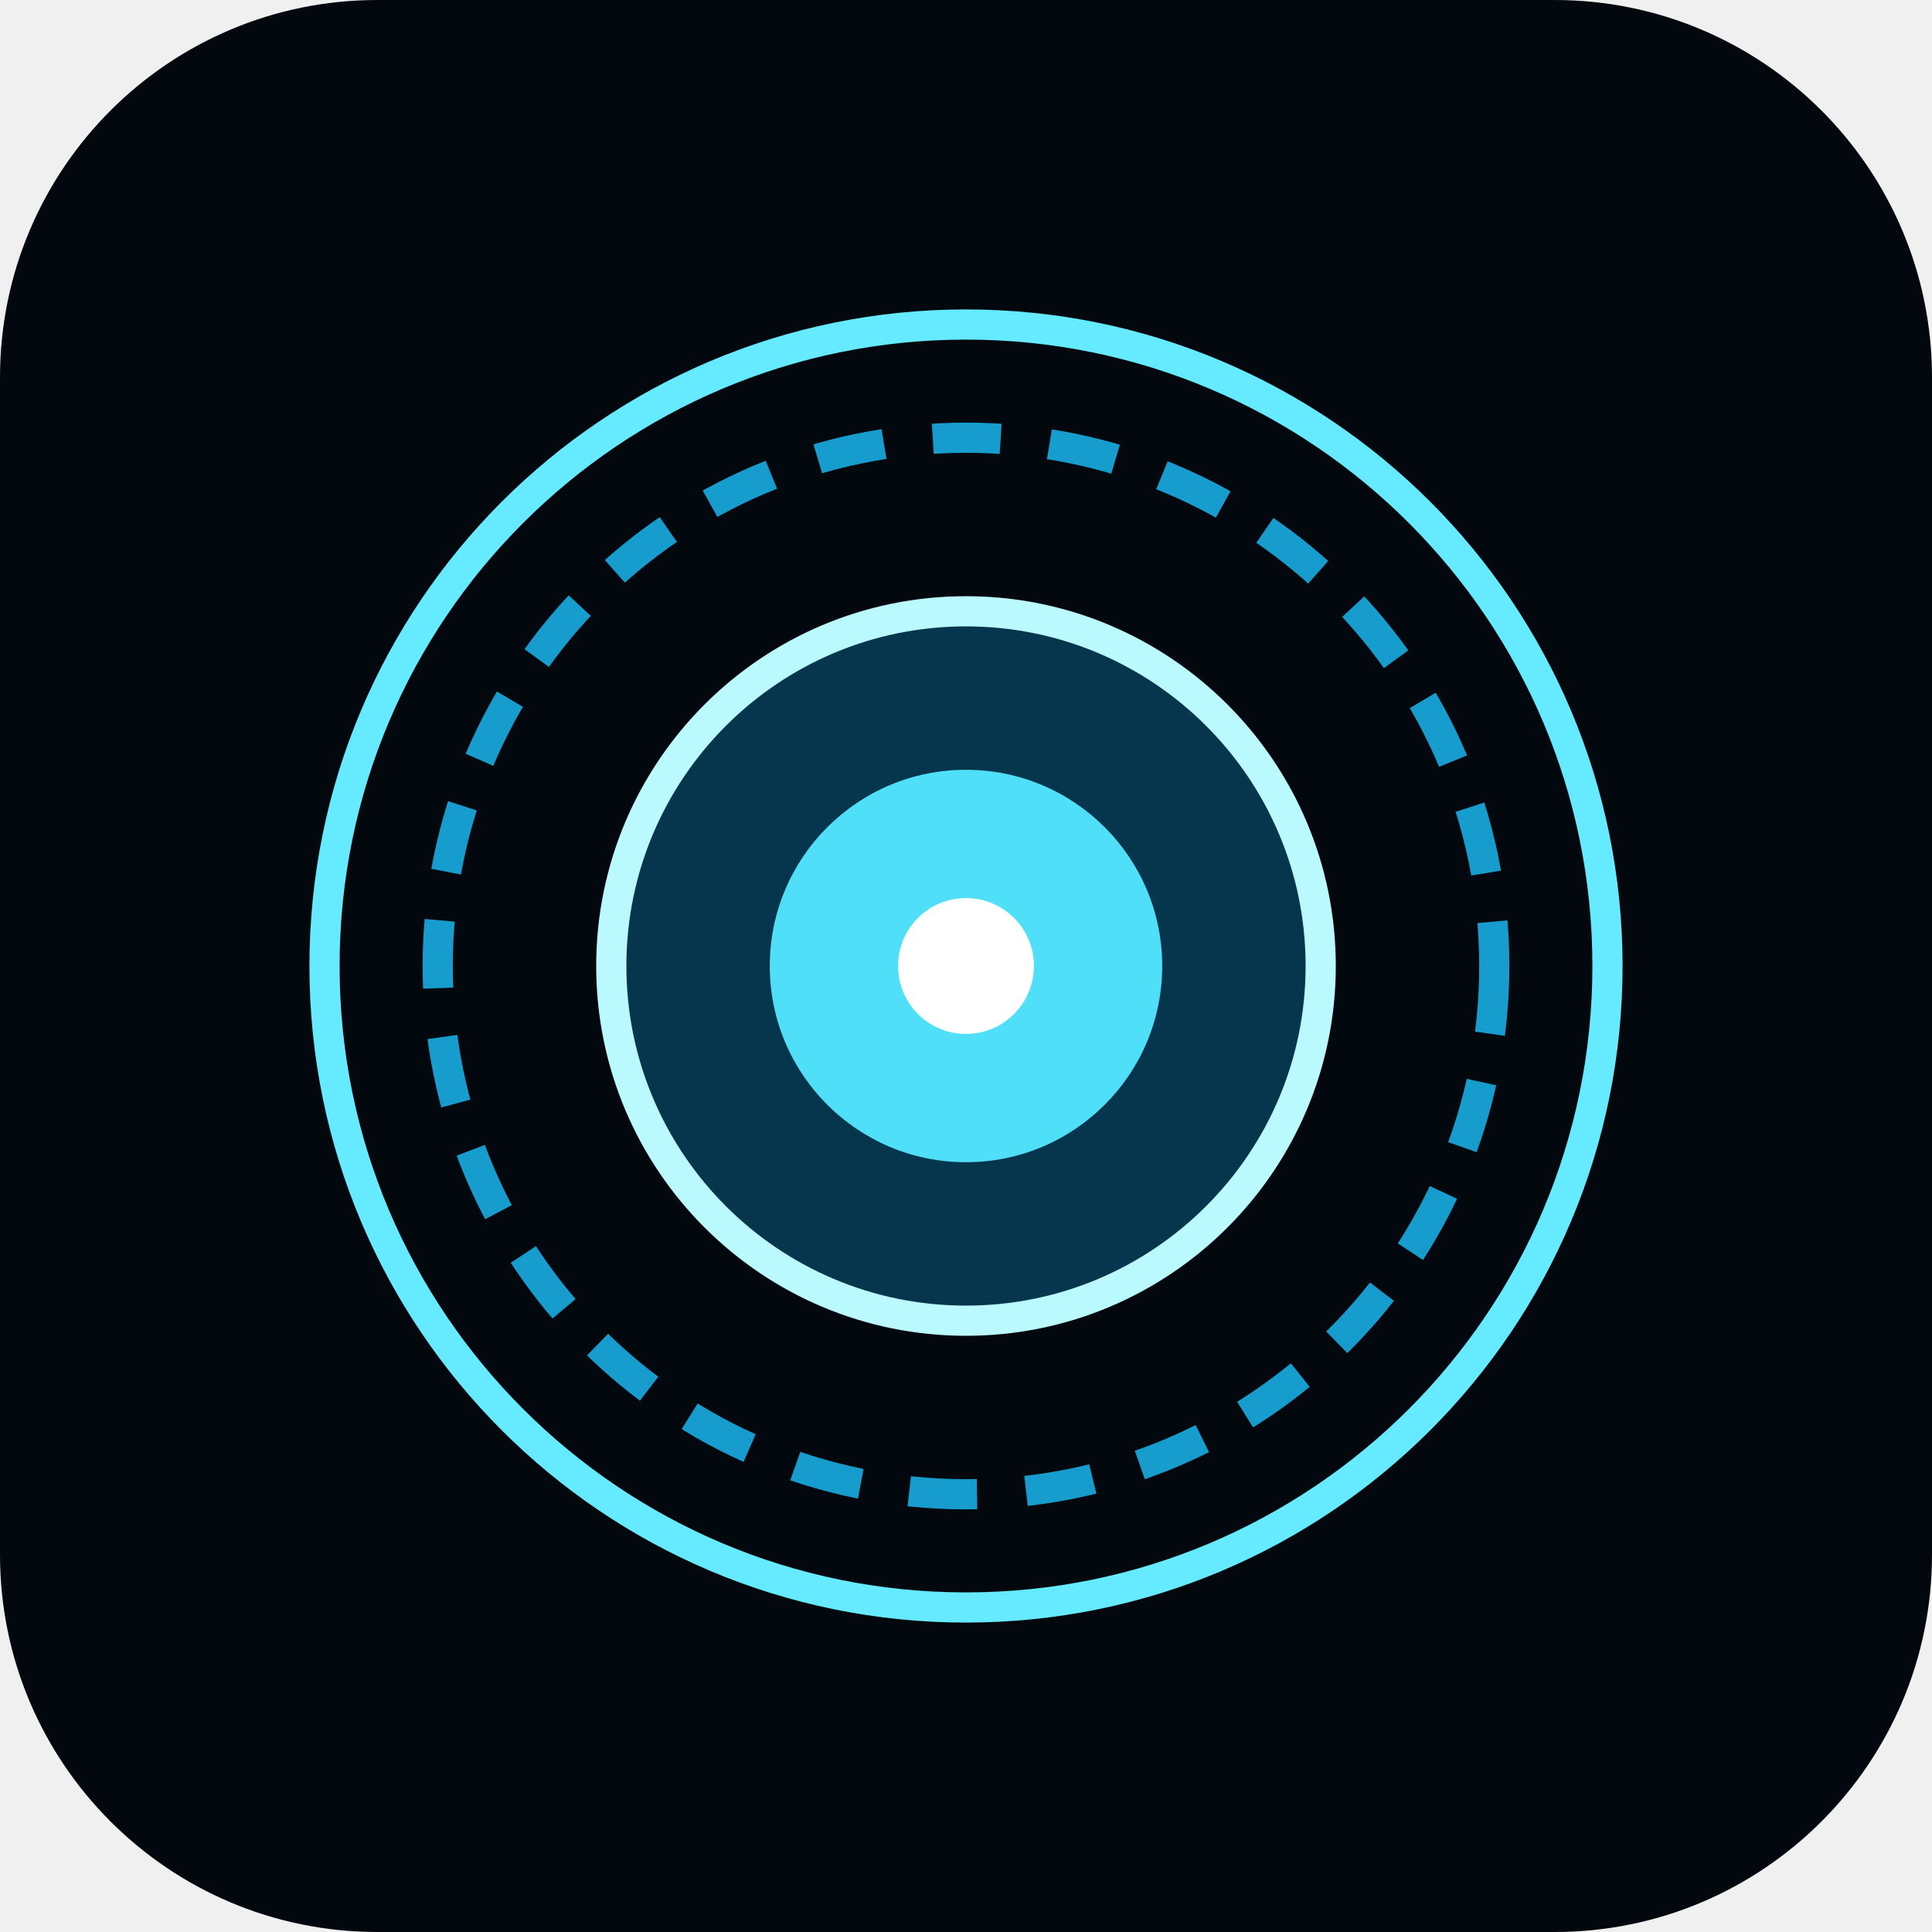
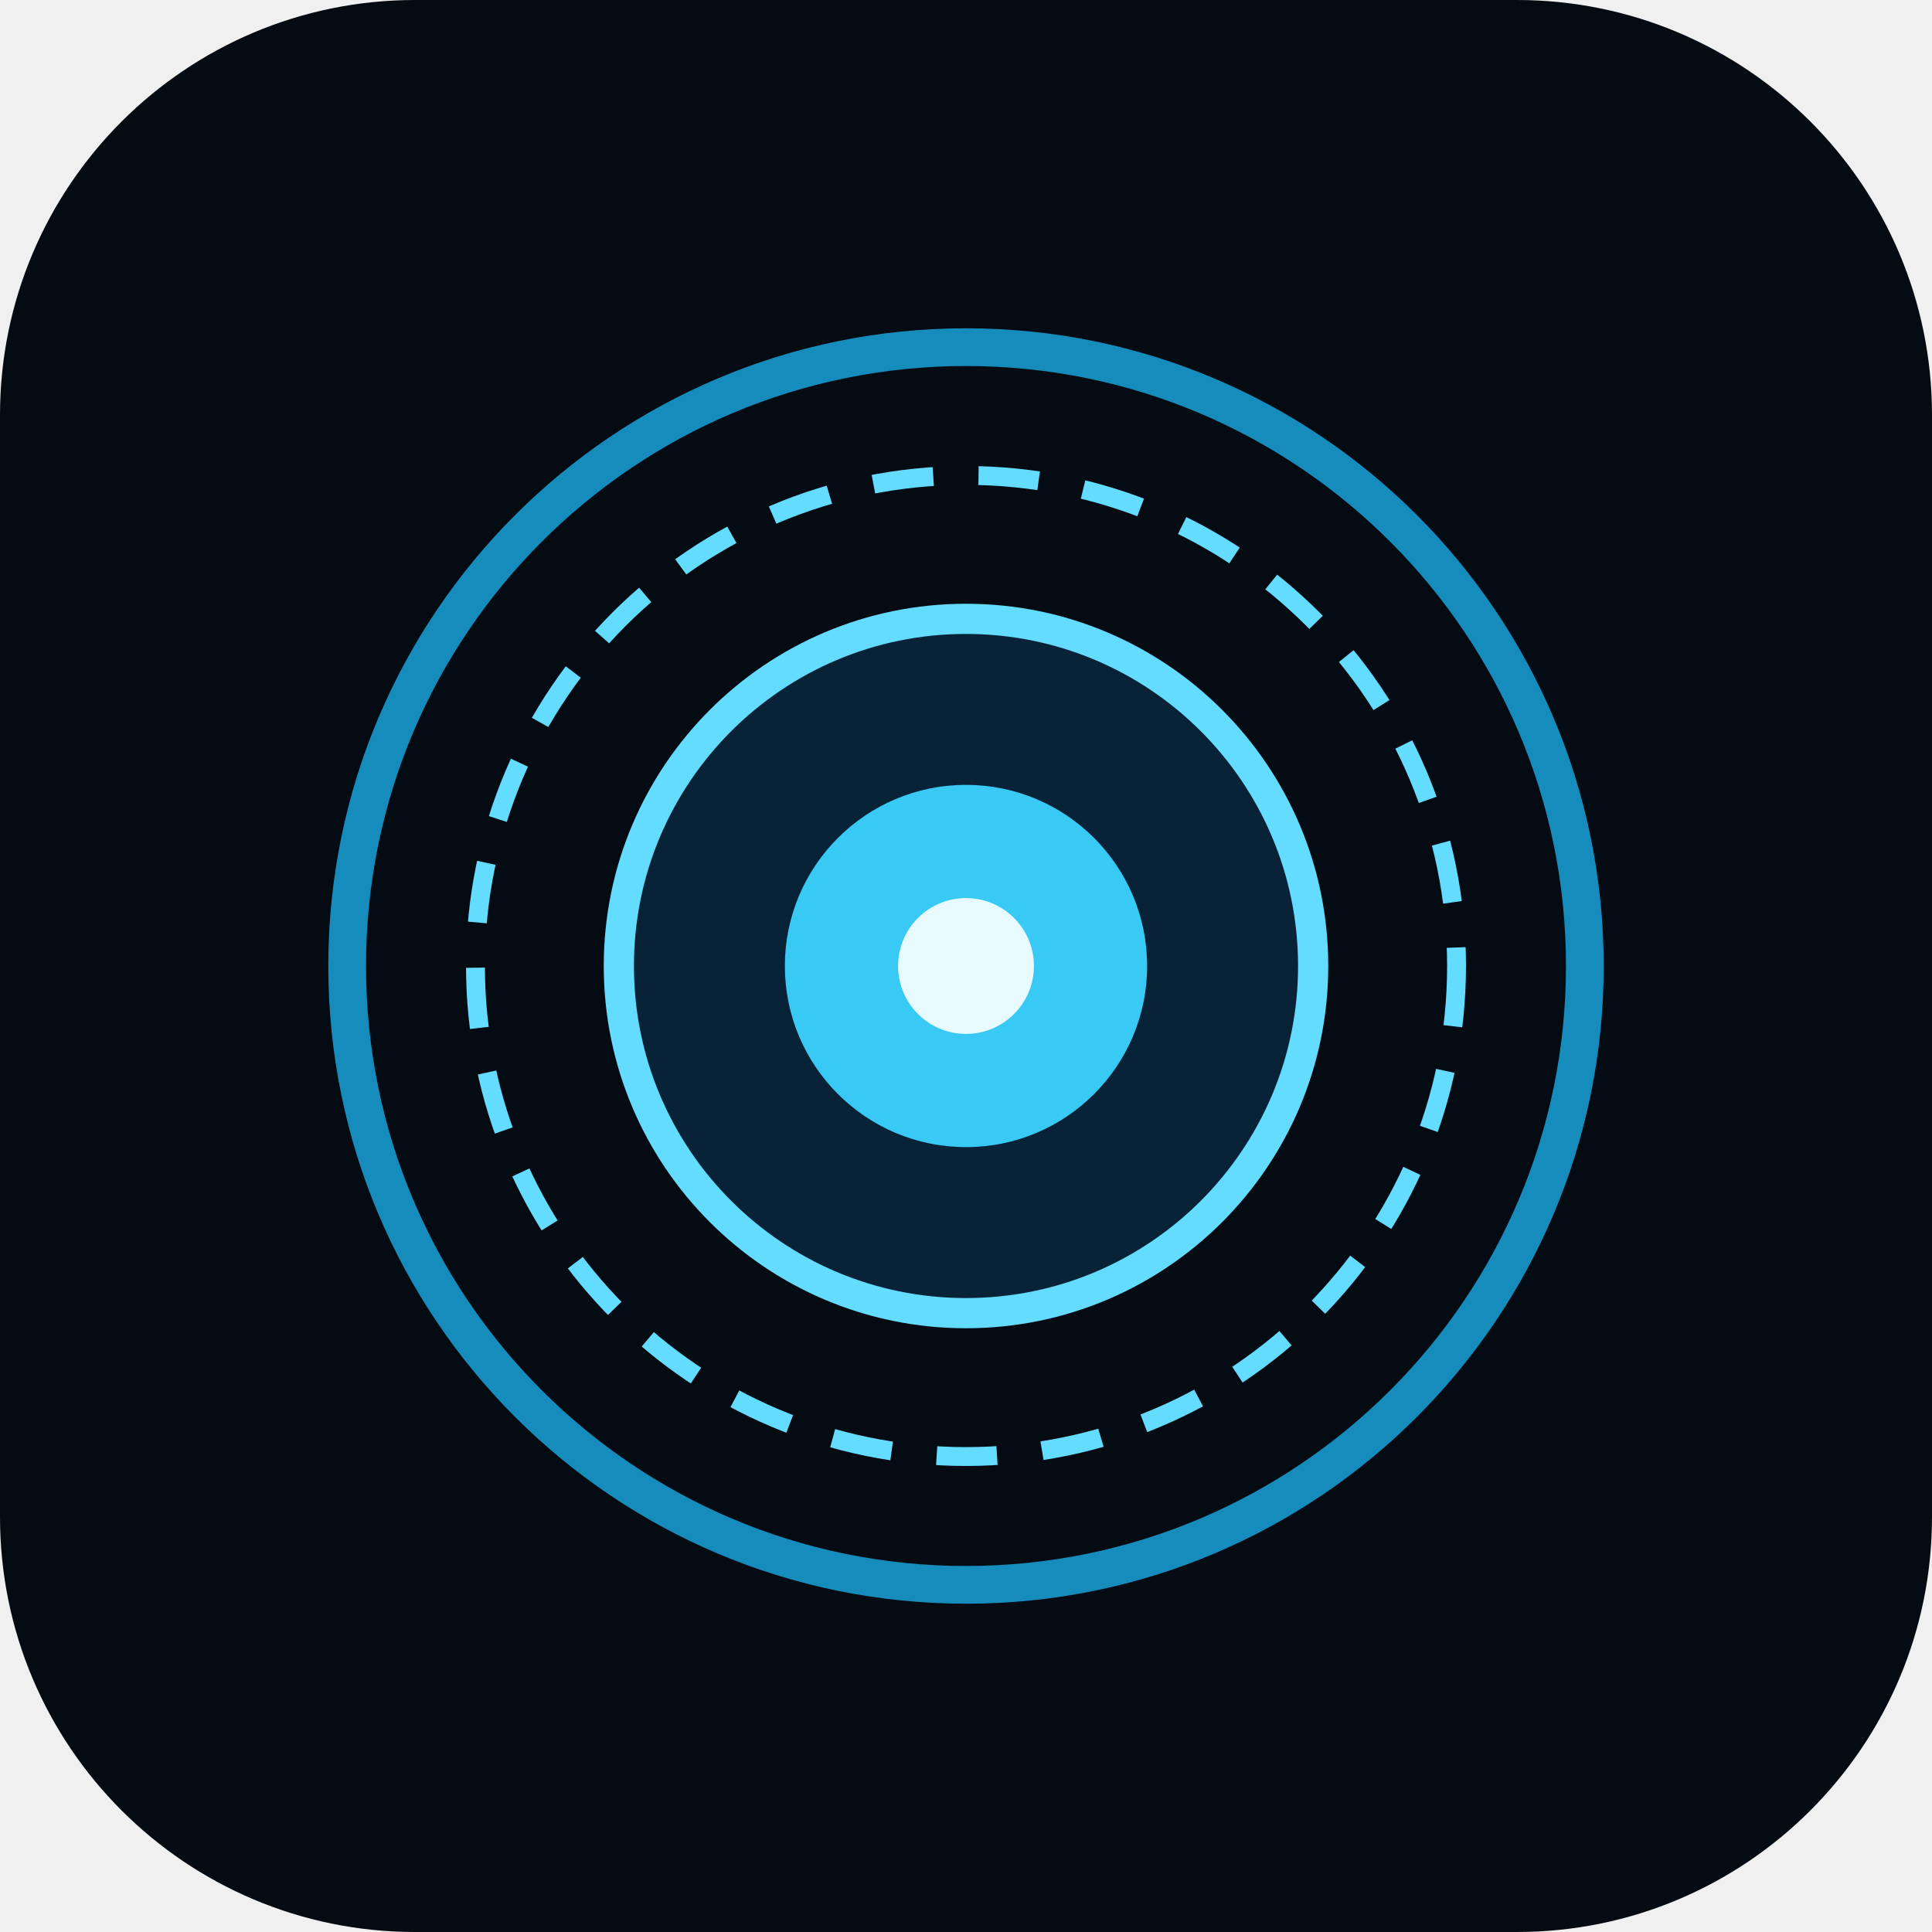
<svg xmlns="http://www.w3.org/2000/svg" viewBox="0 0 512 512">
-   <rect width="512" height="512" rx="100" fill="#02080d" />
-   <circle cx="256" cy="256" r="170" fill="none" stroke="#65eaff" stroke-width="8" />
-   <circle cx="256" cy="256" r="140" fill="none" stroke="#169dce" stroke-width="8" stroke-dasharray="18 13" />
-   <circle cx="256" cy="256" r="94" fill="#06364e" stroke="#bafaff" stroke-width="8" />
-   <circle cx="256" cy="256" r="52" fill="#50dff8" />
-   <circle cx="256" cy="256" r="18" fill="#fff" />
+   <rect width="512" height="512" rx="110" fill="#050b12" />
+   <circle cx="256" cy="256" r="164" fill="none" stroke="#168cbd" stroke-width="10" />
+   <circle cx="256" cy="256" r="130" fill="none" stroke="#63dcff" stroke-width="5" stroke-dasharray="16 12" />
+   <circle cx="256" cy="256" r="92" fill="#082338" stroke="#63dcff" stroke-width="8" />
+   <circle cx="256" cy="256" r="48" fill="#38c9f5" />
+   <circle cx="256" cy="256" r="18" fill="#e7faff" />
</svg>
